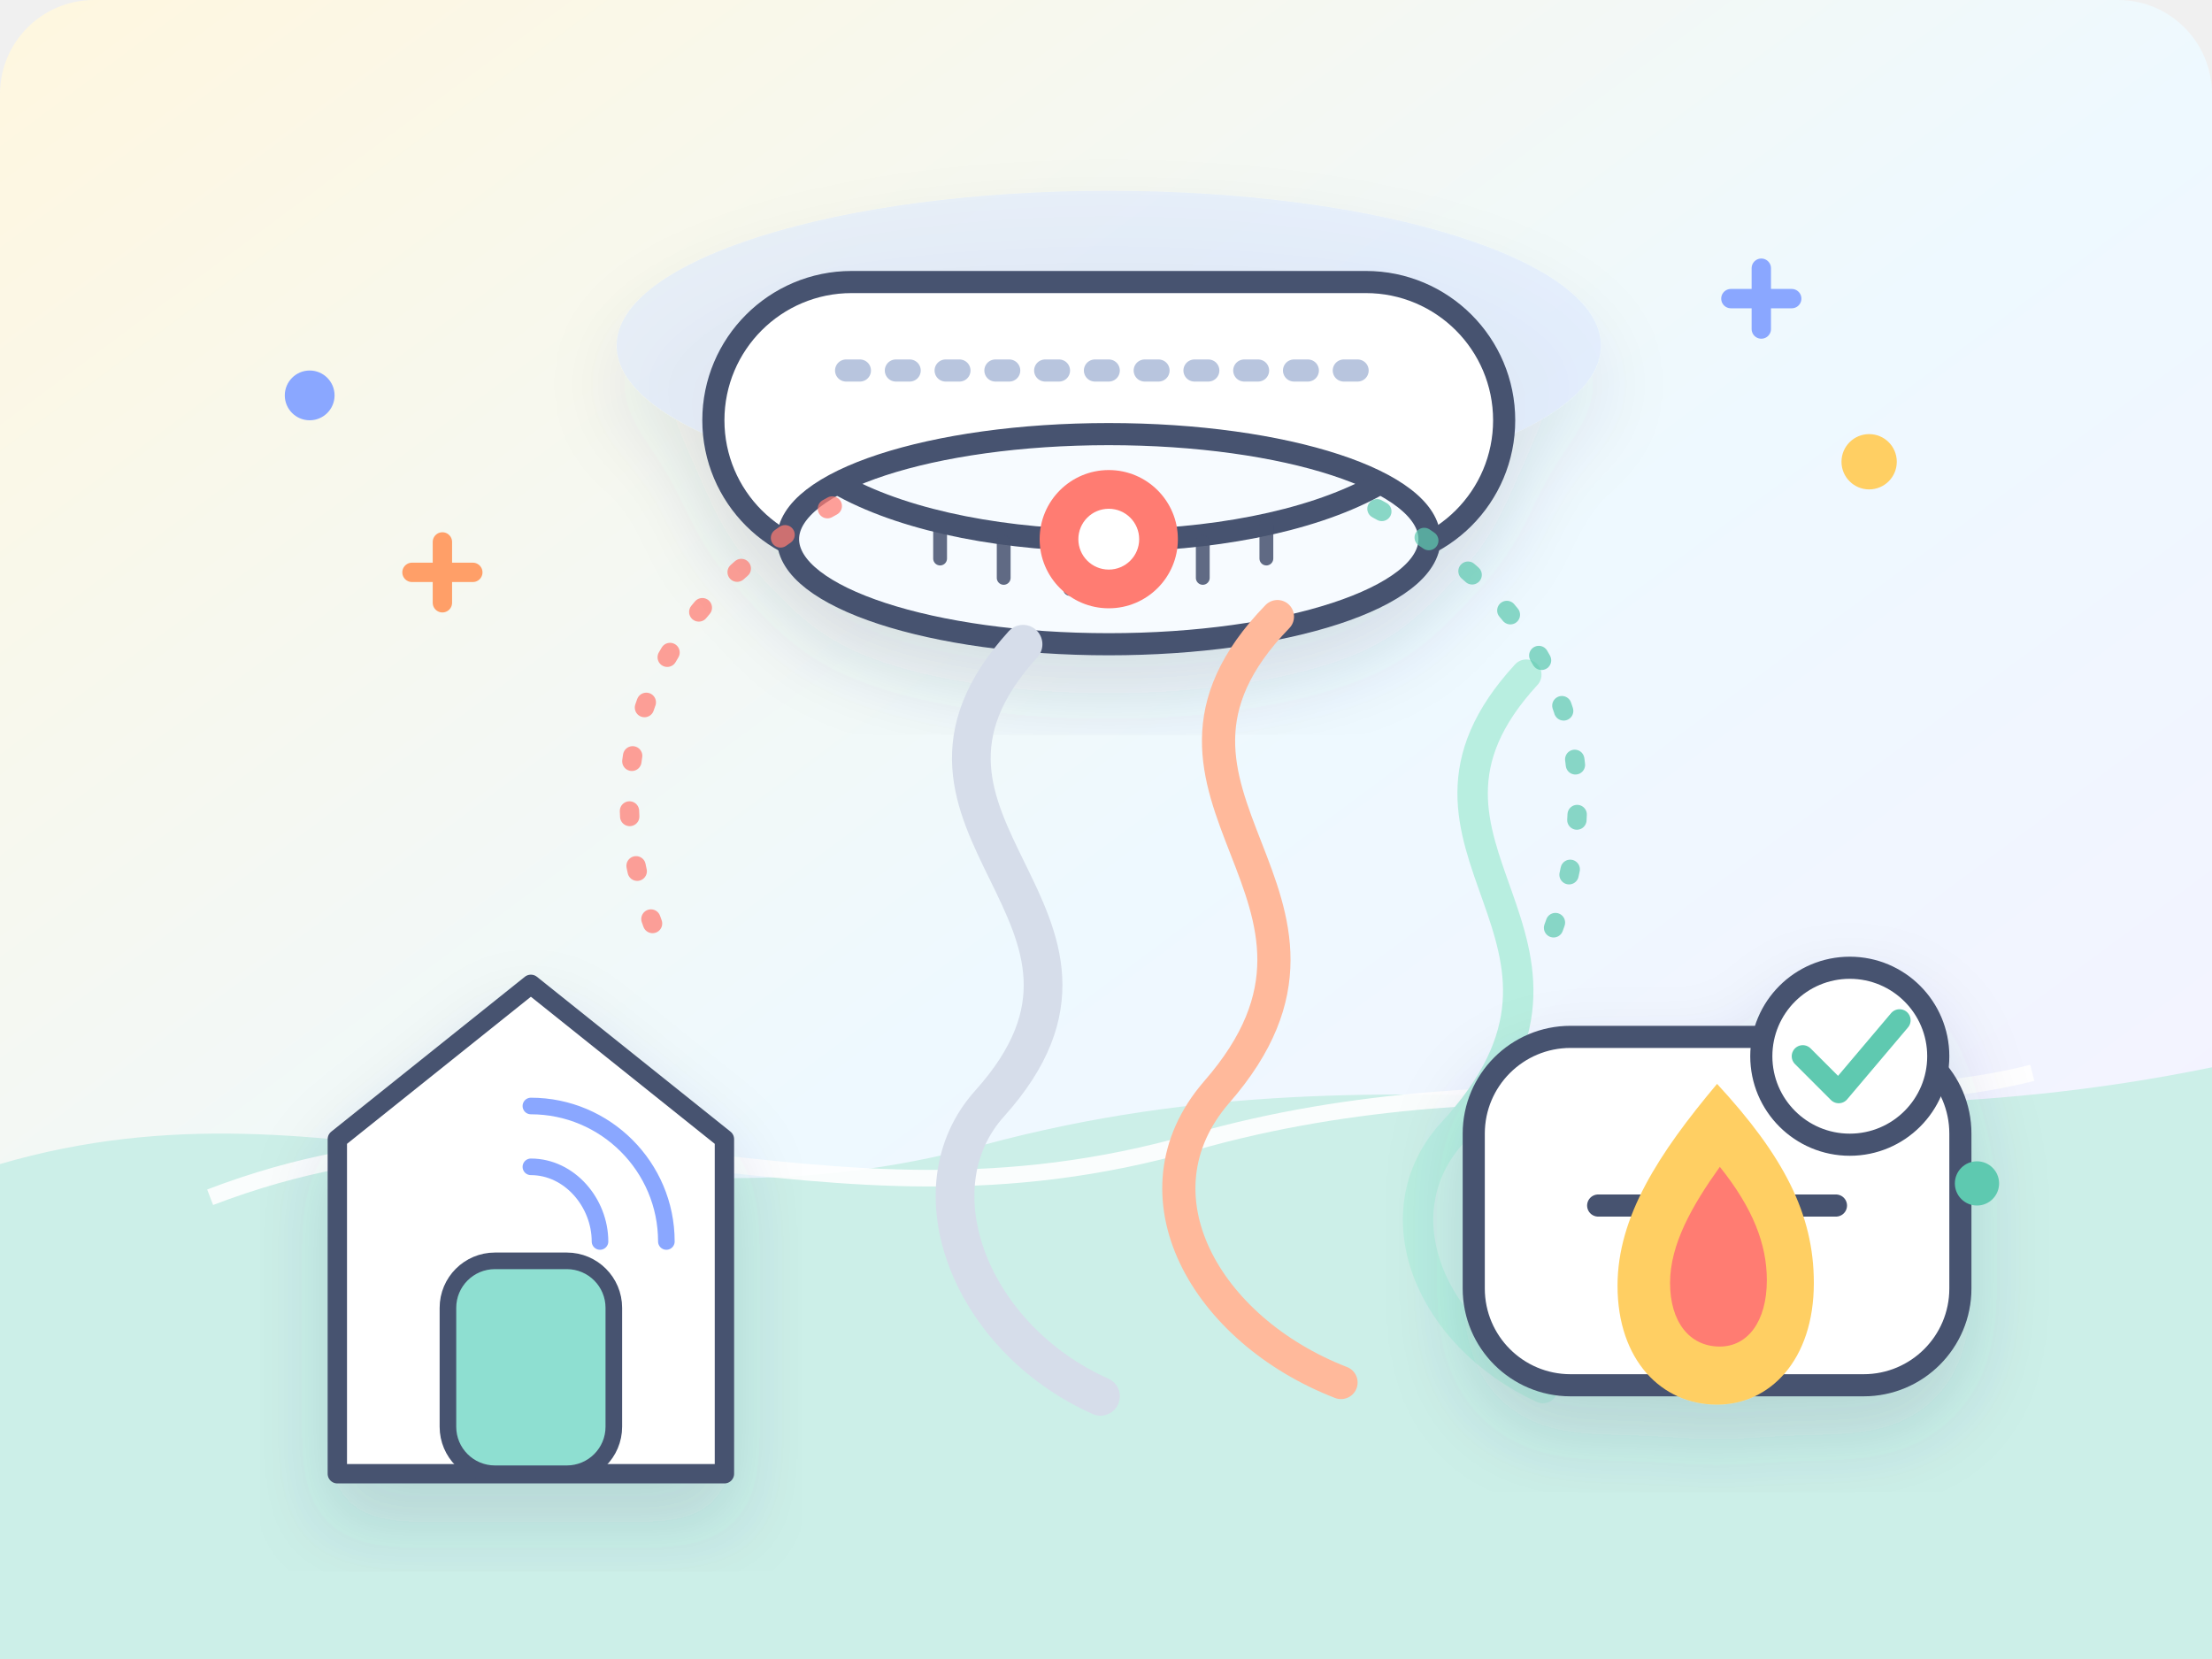
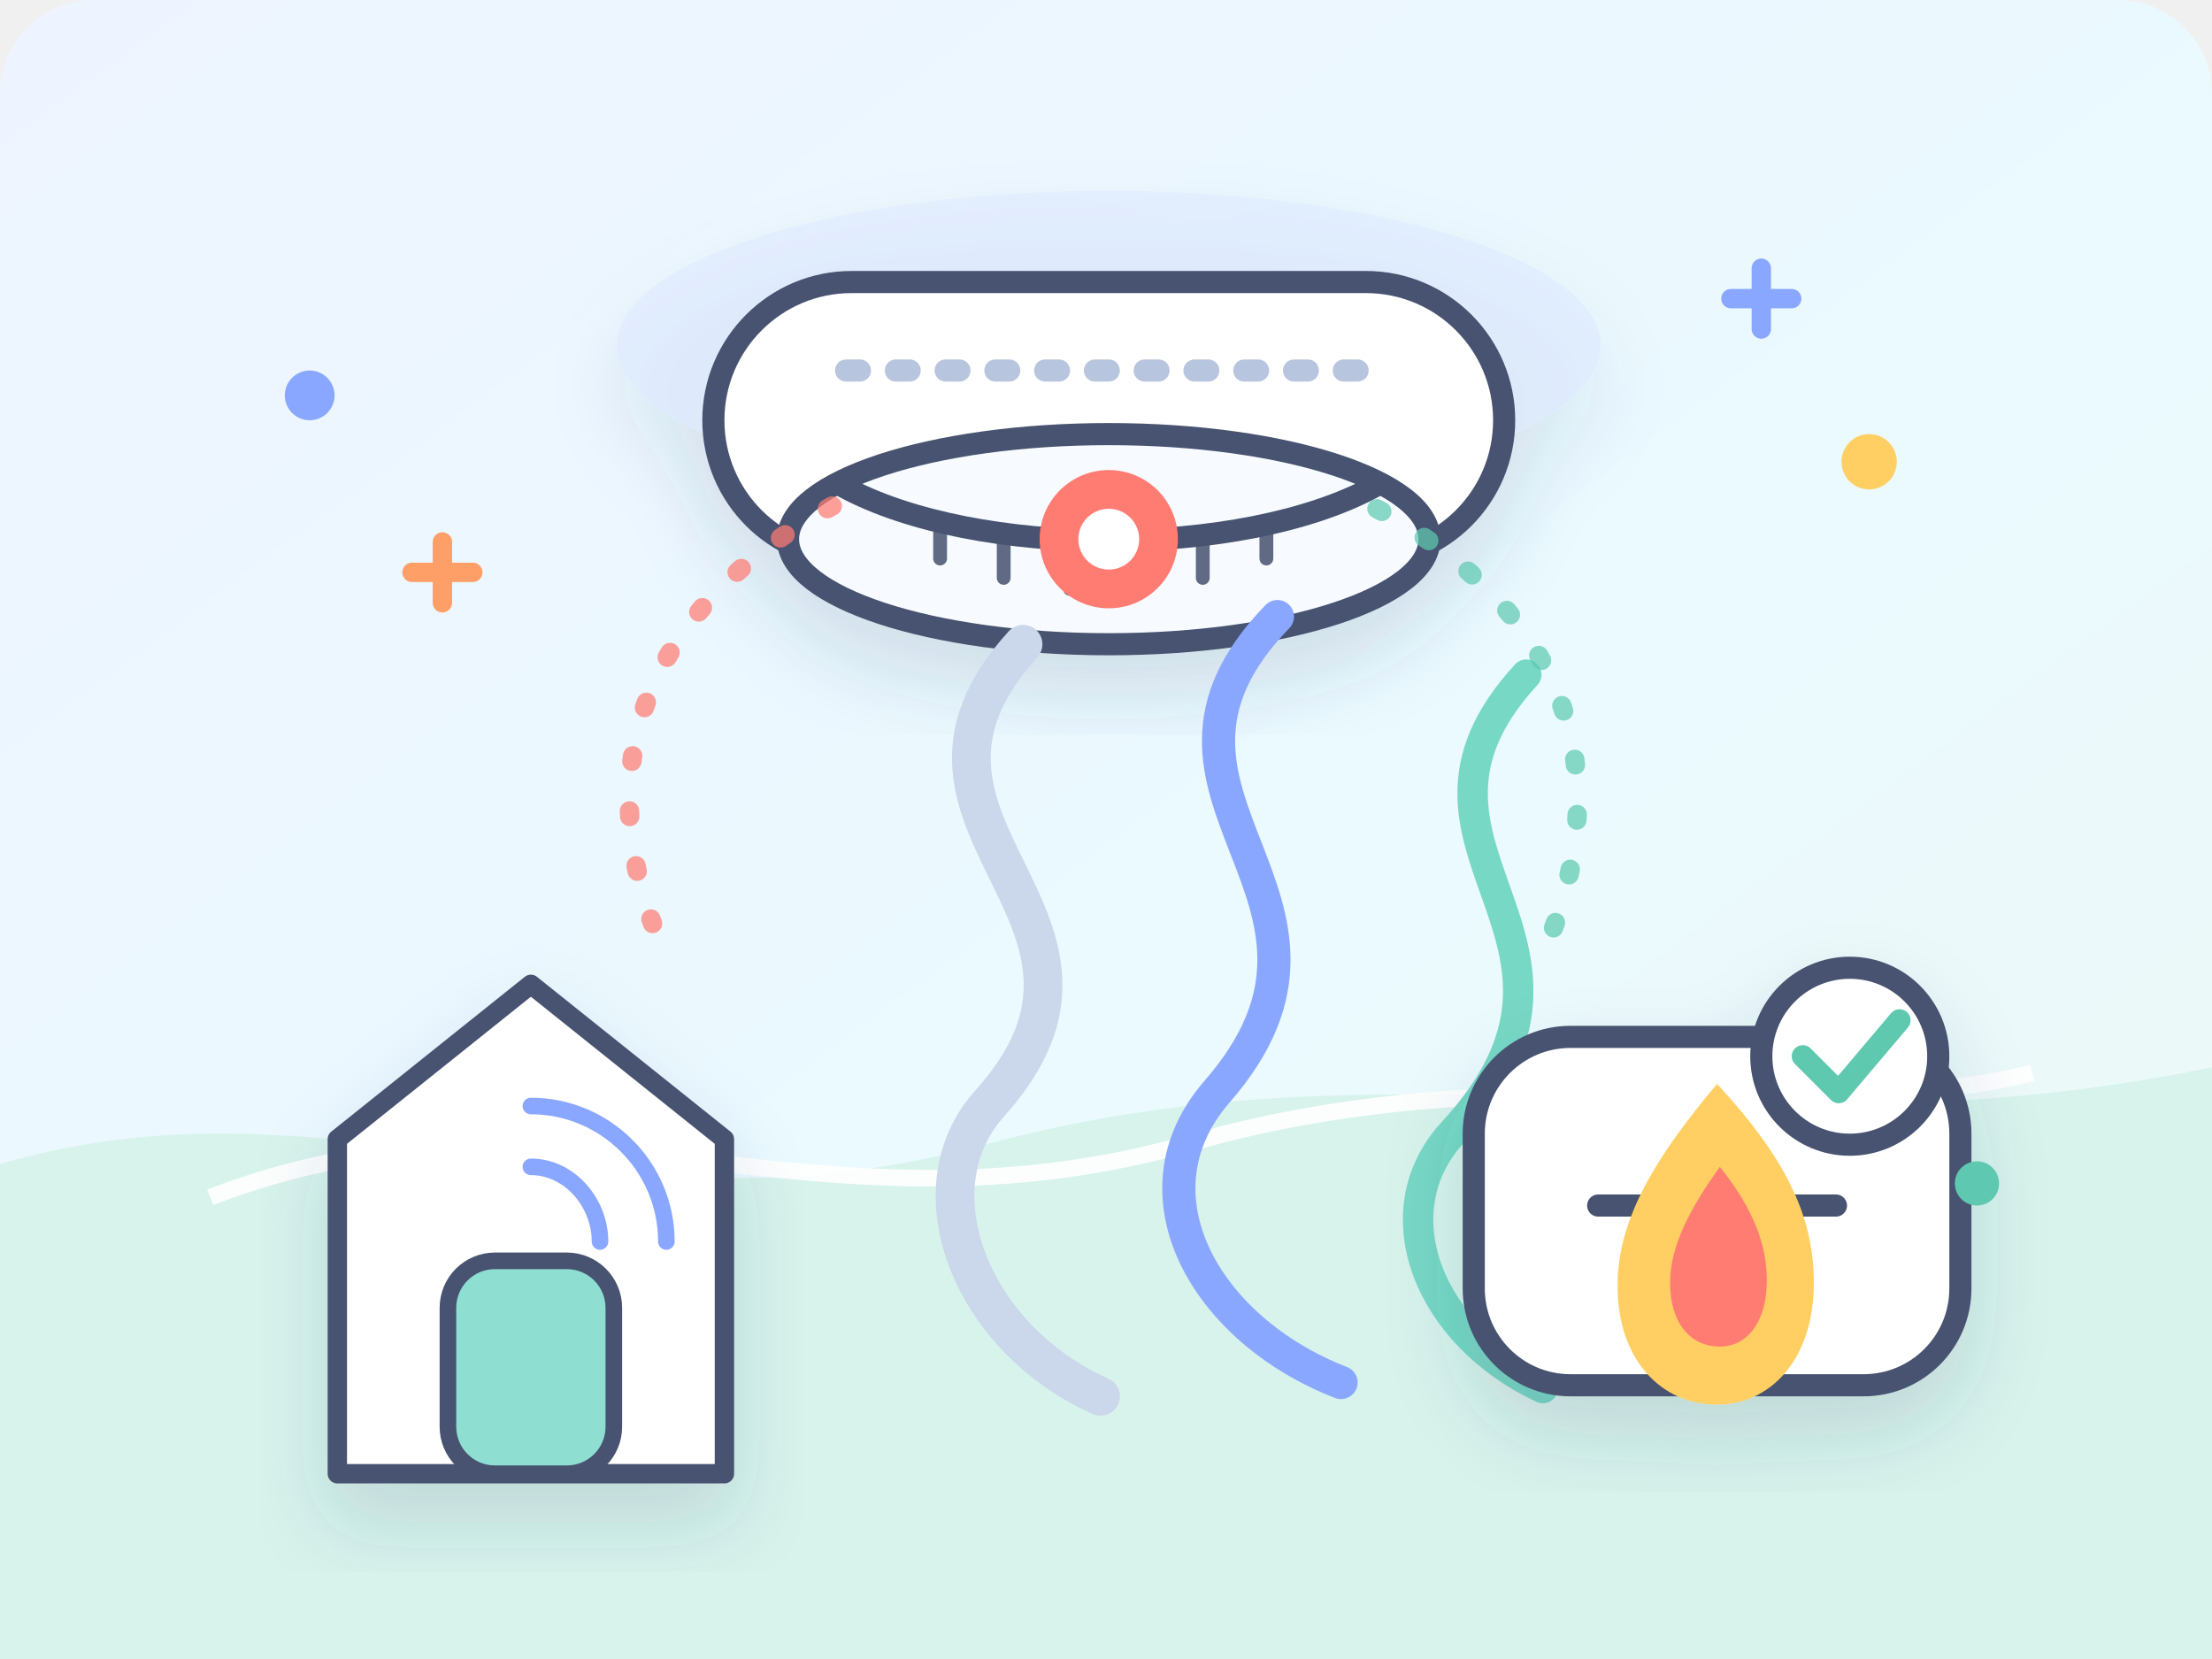
<svg xmlns="http://www.w3.org/2000/svg" width="800" height="600" viewBox="0 0 800 600" role="img" aria-labelledby="title desc">
  <defs>
    <linearGradient id="bg" x1="0" x2="1" y1="0" y2="1">
-       <stop offset="0" stop-color="#fff7df" />
-       <stop offset="0.52" stop-color="#eef9ff" />
-       <stop offset="1" stop-color="#f6f0ff" />
+       <stop offset="0" stop-color="#eef4ff" />
+       <stop offset="0.55" stop-color="#eafaff" />
+       <stop offset="1" stop-color="#edf8f4" />
    </linearGradient>
    <filter id="shadow" x="-20%" y="-20%" width="140%" height="140%">
      <feDropShadow dx="0" dy="14" stdDeviation="14" flood-color="#314864" flood-opacity="0.15" />
    </filter>
  </defs>
  <rect width="800" height="600" rx="34" fill="url(#bg)" />
-   <path d="M0 421 C123 385 217 452 356 414 C512 372 630 421 800 386 L800 600 L0 600 Z" fill="#ccefe8" />
+   <path d="M0 421 C123 385 217 452 356 414 C512 372 630 421 800 386 L800 600 L0 600 Z" fill="#d8f3ec" />
  <path d="M76 433 C204 384 293 453 432 413 C548 380 657 408 735 388" fill="none" stroke="#fff" stroke-width="6" opacity="0.9" />
  <g transform="translate(214 54)" filter="url(#shadow)">
    <ellipse cx="187" cy="71" rx="178" ry="56" fill="#dbe8ff" opacity="0.55" />
    <rect x="44" y="48" width="286" height="100" rx="50" fill="#fff" stroke="#46526f" stroke-width="8" />
    <ellipse cx="187" cy="141" rx="116" ry="38" fill="#f7fbff" stroke="#46526f" stroke-width="8" />
    <path d="M91 122 C139 148 235 148 283 122" fill="none" stroke="#46526f" stroke-width="8" stroke-linecap="round" />
    <path d="M92 80 H282" stroke="#b8c5de" stroke-width="8" stroke-linecap="round" stroke-dasharray="5 13" />
    <g stroke="#46526f" stroke-width="5" stroke-linecap="round" opacity="0.85">
      <path d="M126 136 v12" />
      <path d="M149 142 v13" />
      <path d="M173 145 v14" />
      <path d="M197 145 v14" />
      <path d="M221 142 v13" />
      <path d="M244 136 v12" />
    </g>
    <circle cx="187" cy="141" r="25" fill="#ff7b72" />
    <circle cx="187" cy="141" r="11" fill="#fff" />
  </g>
  <g transform="translate(300 221)" fill="none" stroke-linecap="round">
-     <path d="M70 12 C10 78 119 110 58 178 C30 209 51 263 98 284" stroke="#d6ddea" stroke-width="14" />
-     <path d="M162 2 C99 67 202 103 140 174 C108 211 136 260 185 279" stroke="#ffb99b" stroke-width="12" />
-     <path d="M252 23 C194 86 291 118 225 189 C199 218 217 262 258 281" stroke="#b8eee0" stroke-width="11" />
+     <path d="M70 12 C10 78 119 110 58 178 C30 209 51 263 98 284" stroke="#cbd7ea" stroke-width="14" />
+     <path d="M162 2 C99 67 202 103 140 174 C108 211 136 260 185 279" stroke="#8aa7ff" stroke-width="12" />
+     <path d="M252 23 C194 86 291 118 225 189 C199 218 217 262 258 281" stroke="#77d8c5" stroke-width="11" />
  </g>
  <g transform="translate(112 338)" filter="url(#shadow)">
    <path d="M80 18 L150 74 V195 H10 V74 Z" fill="#fff" stroke="#46526f" stroke-width="7" stroke-linejoin="round" />
    <rect x="50" y="118" width="60" height="77" rx="17" fill="#8edfd1" stroke="#46526f" stroke-width="6" />
    <path d="M80 62 C107 62 129 84 129 111" fill="none" stroke="#8aa7ff" stroke-width="6" stroke-linecap="round" />
    <path d="M80 84 C94 84 105 97 105 111" fill="none" stroke="#8aa7ff" stroke-width="6" stroke-linecap="round" />
  </g>
  <g transform="translate(533 318)" filter="url(#shadow)">
    <rect x="0" y="57" width="176" height="126" rx="35" fill="#fff" stroke="#46526f" stroke-width="8" />
    <path d="M45 118 H131" stroke="#46526f" stroke-width="8" stroke-linecap="round" />
    <path d="M88 74 C112 100 123 121 123 146 C123 174 107 190 88 190 C68 190 52 174 52 147 C52 122 67 99 88 74 Z" fill="#ffcf63" />
    <path d="M89 104 C101 119 106 132 106 145 C106 160 99 169 89 169 C78 169 71 160 71 146 C71 132 79 118 89 104 Z" fill="#ff7b72" />
    <circle cx="136" cy="64" r="32" fill="#fff" stroke="#46526f" stroke-width="8" />
    <path d="M119 64 L132 77 L154 51" fill="none" stroke="#5ec9b0" stroke-width="8" stroke-linecap="round" stroke-linejoin="round" />
  </g>
  <g fill="none" stroke-linecap="round" opacity="0.72">
    <path d="M301 183 C235 219 214 274 236 334" stroke="#ff7b72" stroke-width="7" stroke-dasharray="2 18" />
    <path d="M498 184 C568 222 585 280 559 343" stroke="#5ec9b0" stroke-width="7" stroke-dasharray="2 18" />
  </g>
  <circle cx="112" cy="143" r="9" fill="#8aa7ff" />
  <circle cx="676" cy="167" r="10" fill="#ffcf63" />
  <circle cx="715" cy="428" r="8" fill="#5ec9b0" />
  <path d="M149 207 h22 M160 196 v22" stroke="#ff9f68" stroke-width="7" stroke-linecap="round" />
  <path d="M626 108 h22 M637 97 v22" stroke="#8aa7ff" stroke-width="7" stroke-linecap="round" />
</svg>
